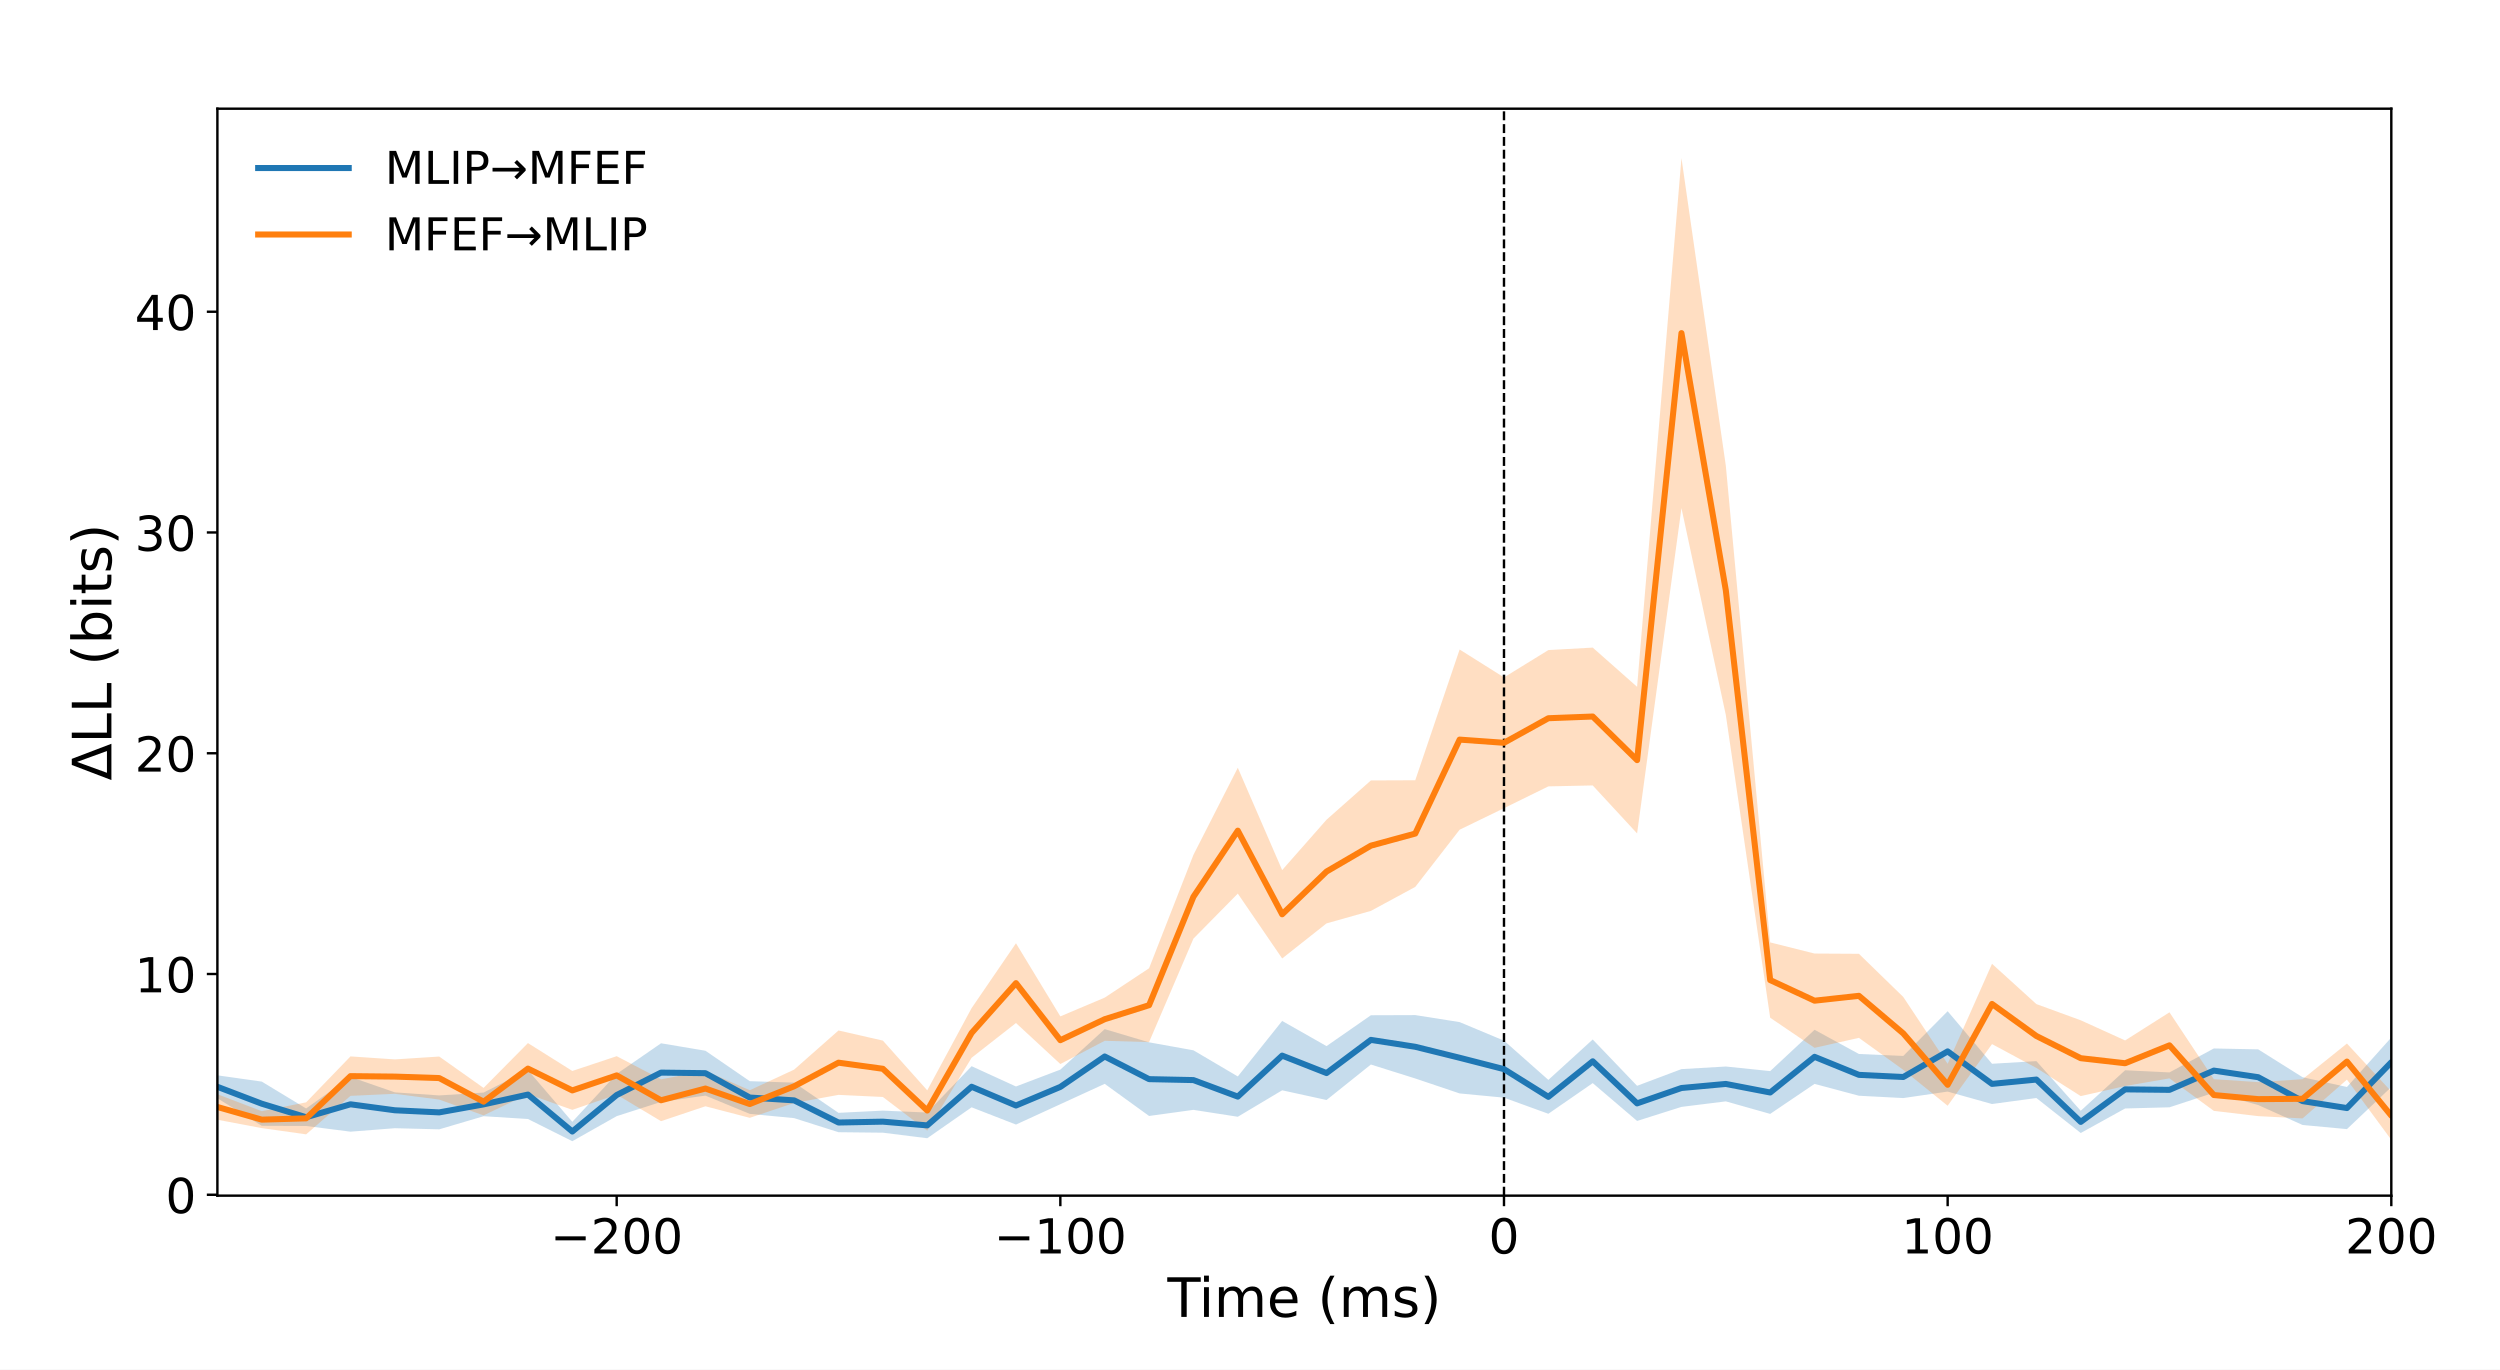
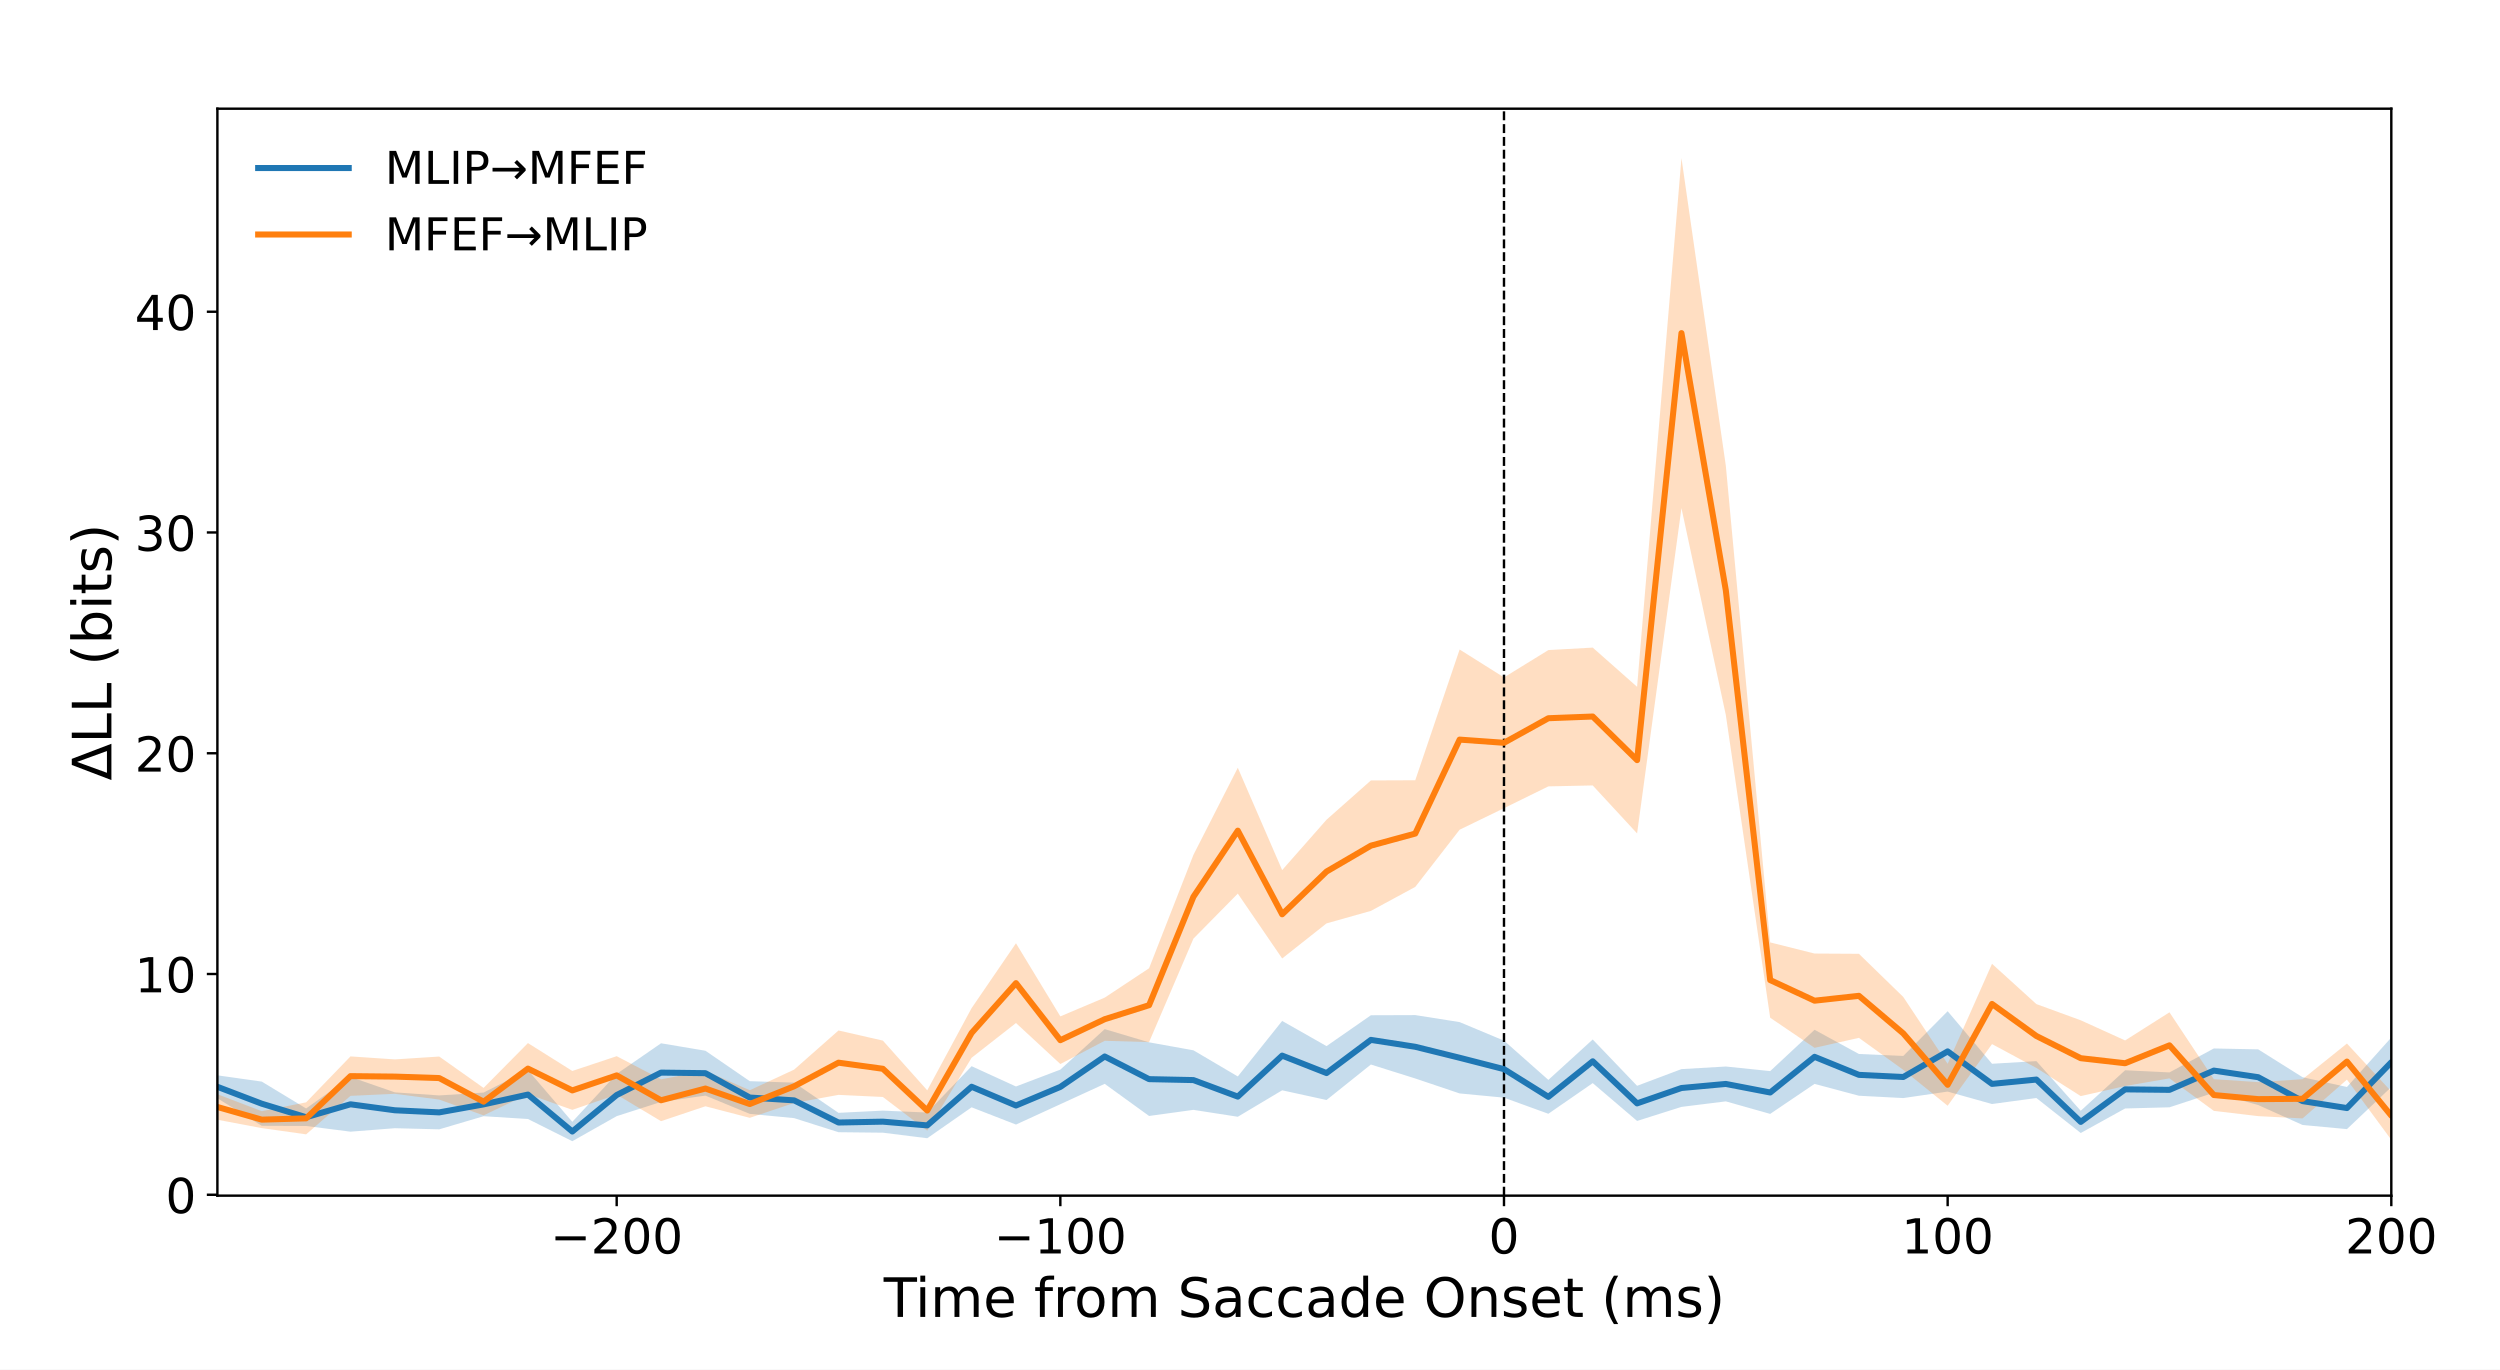
<svg xmlns="http://www.w3.org/2000/svg" xmlns:xlink="http://www.w3.org/1999/xlink" width="828pt" height="453.6pt" viewBox="0 0 828 453.6" version="1.1">
  <defs>
    <style type="text/css">*{stroke-linejoin: round; stroke-linecap: butt}</style>
  </defs>
  <g id="figure_1">
    <g id="patch_1">
      <path d="M 0 453.6  L 828 453.6  L 828 0  L 0 0  z " style="fill: #ffffff" />
    </g>
    <g id="axes_1">
      <g id="patch_2">
        <path d="M 72 396  L 792 396  L 792 36  L 72 36  z " style="fill: #ffffff" />
      </g>
      <g id="PolyCollection_1">
-         <path d="M -1.469 367.361  L -1.469 378.499  L 13.224 363.366  L 27.918 379.636  L 42.612 377.664  L 57.306 369.625  L 72 363.737  L 86.694 372.869  L 101.388 372.929  L 116.082 374.81  L 130.776 373.664  L 145.469 374.035  L 160.163 369.694  L 174.857 370.614  L 189.551 377.966  L 204.245 369.668  L 218.939 364.956  L 233.633 362.869  L 248.327 368.916  L 263.02 370.326  L 277.714 374.987  L 292.408 375.149  L 307.102 376.985  L 321.796 366.742  L 336.49 372.457  L 351.184 365.713  L 365.878 358.97  L 380.571 369.606  L 395.265 367.585  L 409.959 369.872  L 424.653 361.108  L 439.347 364.324  L 454.041 352.571  L 468.735 357.191  L 483.429 362.145  L 498.122 363.544  L 512.816 368.883  L 527.51 358.722  L 542.204 371.257  L 556.898 366.604  L 571.592 364.773  L 586.286 368.922  L 600.98 358.983  L 615.673 362.908  L 630.367 363.68  L 645.061 361.533  L 659.755 365.651  L 674.449 363.659  L 689.143 375.251  L 703.837 367.127  L 718.531 366.741  L 733.224 361.91  L 747.918 365.989  L 762.612 372.594  L 777.306 373.964  L 792 360.025  L 806.694 367.024  L 821.388 376.328  L 836.082 378.513  L 850.776 358.426  L 865.469 370.41  L 880.163 366.189  L 894.857 374.621  L 909.551 371.287  L 924.245 373.739  L 924.245 359.85  L 924.245 359.85  L 909.551 363.255  L 894.857 363.849  L 880.163 350.425  L 865.469 362.718  L 850.776 343.391  L 836.082 361.635  L 821.388 367.791  L 806.694 358.74  L 792 343.621  L 777.306 360.01  L 762.612 356.776  L 747.918 347.55  L 733.224 347.251  L 718.531 355.18  L 703.837 354.466  L 689.143 367.889  L 674.449 351.443  L 659.755 352.319  L 645.061 334.915  L 630.367 349.725  L 615.673 349.081  L 600.98 341.061  L 586.286 354.75  L 571.592 353.229  L 556.898 354.089  L 542.204 359.62  L 527.51 344.28  L 512.816 357.664  L 498.122 344.659  L 483.429 338.521  L 468.735 336.198  L 454.041 336.25  L 439.347 346.47  L 424.653 338.132  L 409.959 356.521  L 395.265 347.862  L 380.571 345.216  L 365.878 340.846  L 351.184 354.258  L 336.49 359.844  L 321.796 353.122  L 307.102 368.47  L 292.408 367.839  L 277.714 368.57  L 263.02 358.559  L 248.327 358.087  L 233.633 348.004  L 218.939 345.536  L 204.245 355.677  L 189.551 371.551  L 174.857 354.424  L 160.163 361.855  L 145.469 362.808  L 130.776 361.785  L 116.082 356.683  L 101.388 367.124  L 86.694 358.224  L 72 356.146  L 57.306 359.922  L 42.612 367.833  L 27.918 368.079  L 13.224 351.631  L -1.469 367.361  z " clip-path="url(#pc7be870264)" style="fill: #1f77b4; fill-opacity: 0.25" />
+         <path d="M -1.469 367.361  L -1.469 378.499  L 13.224 363.366  L 27.918 379.636  L 42.612 377.664  L 57.306 369.625  L 72 363.737  L 86.694 372.869  L 101.388 372.929  L 116.082 374.81  L 130.776 373.664  L 145.469 374.035  L 160.163 369.694  L 174.857 370.614  L 189.551 377.966  L 204.245 369.668  L 218.939 364.956  L 233.633 362.869  L 248.327 368.916  L 263.02 370.326  L 277.714 374.987  L 292.408 375.149  L 307.102 376.985  L 321.796 366.742  L 336.49 372.457  L 351.184 365.713  L 365.878 358.97  L 380.571 369.606  L 395.265 367.585  L 409.959 369.872  L 424.653 361.108  L 439.347 364.324  L 454.041 352.571  L 468.735 357.191  L 483.429 362.145  L 498.122 363.544  L 512.816 368.883  L 527.51 358.722  L 542.204 371.257  L 556.898 366.604  L 571.592 364.773  L 586.286 368.922  L 600.98 358.983  L 615.673 362.908  L 630.367 363.68  L 645.061 361.533  L 659.755 365.651  L 674.449 363.659  L 689.143 375.251  L 703.837 367.127  L 718.531 366.741  L 733.224 361.91  L 747.918 365.989  L 762.612 372.594  L 777.306 373.964  L 792 360.025  L 806.694 367.024  L 821.388 376.328  L 836.082 378.513  L 850.776 358.426  L 865.469 370.41  L 880.163 366.189  L 894.857 374.621  L 909.551 371.287  L 924.245 373.739  L 924.245 359.85  L 924.245 359.85  L 909.551 363.255  L 894.857 363.849  L 880.163 350.425  L 865.469 362.718  L 850.776 343.391  L 836.082 361.635  L 821.388 367.791  L 806.694 358.74  L 792 343.621  L 777.306 360.01  L 762.612 356.776  L 747.918 347.55  L 733.224 347.251  L 718.531 355.18  L 703.837 354.466  L 689.143 367.889  L 674.449 351.443  L 659.755 352.319  L 645.061 334.915  L 630.367 349.725  L 615.673 349.081  L 600.98 341.061  L 586.286 354.75  L 571.592 353.229  L 556.898 354.089  L 542.204 359.62  L 527.51 344.28  L 512.816 357.664  L 498.122 344.659  L 483.429 338.521  L 468.735 336.198  L 454.041 336.25  L 439.347 346.47  L 424.653 338.132  L 409.959 356.521  L 395.265 347.862  L 380.571 345.216  L 365.878 340.846  L 351.184 354.258  L 336.49 359.844  L 321.796 353.122  L 307.102 368.47  L 292.408 367.839  L 277.714 368.57  L 263.02 358.559  L 248.327 358.087  L 233.633 348.004  L 218.939 345.536  L 204.245 355.677  L 189.551 371.551  L 174.857 354.424  L 160.163 361.855  L 145.469 362.808  L 130.776 361.785  L 116.082 356.683  L 101.388 367.124  L 86.694 358.224  L 72 356.146  L 57.306 359.922  L 42.612 367.833  L 27.918 368.079  L 13.224 351.631  L -1.469 367.361  z " clip-path="url(#pe3a5acd489)" style="fill: #1f77b4; fill-opacity: 0.25" />
      </g>
      <g id="PolyCollection_2">
-         <path d="M -1.469 366.97  L -1.469 376.826  L 13.224 372.728  L 27.918 359.649  L 42.612 373.859  L 57.306 369.033  L 72 370.858  L 86.694 373.626  L 101.388 375.697  L 116.082 362.949  L 130.776 362.268  L 145.469 364.185  L 160.163 369.417  L 174.857 362.374  L 189.551 367.584  L 204.245 362.534  L 218.939 371.332  L 233.633 366.4  L 248.327 370.226  L 263.02 365.301  L 277.714 362.622  L 292.408 363.317  L 307.102 374.486  L 321.796 350.335  L 336.49 338.823  L 351.184 352.404  L 365.878 344.712  L 380.571 345.15  L 395.265 310.875  L 409.959 295.957  L 424.653 317.446  L 439.347 305.824  L 454.041 301.684  L 468.735 293.739  L 483.429 274.798  L 498.122 267.668  L 512.816 260.449  L 527.51 260.139  L 542.204 276.031  L 556.898 168.288  L 571.592 236.808  L 586.286 337.076  L 600.98 347.045  L 615.673 343.732  L 630.367 354.339  L 645.061 366.226  L 659.755 345.804  L 674.449 353.698  L 689.143 363.03  L 703.837 359.696  L 718.531 357.155  L 733.224 367.919  L 747.918 369.665  L 762.612 370.422  L 777.306 357.568  L 792 377.513  L 806.694 372.518  L 821.388 366.936  L 836.082 364.853  L 850.776 370.196  L 865.469 373.471  L 880.163 370.599  L 894.857 366.543  L 909.551 365.662  L 924.245 370.098  L 924.245 359.82  L 924.245 359.82  L 909.551 349.351  L 894.857 352.658  L 880.163 350.669  L 865.469 359.17  L 850.776 362.118  L 836.082 353.988  L 821.388 358.653  L 806.694 365.301  L 792 361.5  L 777.306 345.622  L 762.612 357.432  L 747.918 358.401  L 733.224 357.43  L 718.531 335.276  L 703.837 344.594  L 689.143 337.918  L 674.449 332.552  L 659.755 319.215  L 645.061 352.34  L 630.367 330.197  L 615.673 315.901  L 600.98 315.815  L 586.286 312.123  L 571.592 154.241  L 556.898 52.364  L 542.204 227.478  L 527.51 214.486  L 512.816 215.305  L 498.122 224.358  L 483.429 215.119  L 468.735 258.419  L 454.041 258.478  L 439.347 271.491  L 424.653 288.174  L 409.959 254.288  L 395.265 283.13  L 380.571 320.688  L 365.878 330.411  L 351.184 336.622  L 336.49 312.411  L 321.796 333.892  L 307.102 361.118  L 292.408 344.648  L 277.714 341.293  L 263.02 354.254  L 248.327 361.084  L 233.633 354.649  L 218.939 357.477  L 204.245 349.808  L 189.551 354.703  L 174.857 345.469  L 160.163 360.319  L 145.469 349.925  L 130.776 350.874  L 116.082 349.878  L 101.388 365.096  L 86.694 368.022  L 72 362.397  L 57.306 358.069  L 42.612 362.489  L 27.918 349.1  L 13.224 363.35  L -1.469 366.97  z " clip-path="url(#pc7be870264)" style="fill: #ff7f0e; fill-opacity: 0.25" />
+         <path d="M -1.469 366.97  L -1.469 376.826  L 13.224 372.728  L 27.918 359.649  L 42.612 373.859  L 57.306 369.033  L 72 370.858  L 86.694 373.626  L 101.388 375.697  L 116.082 362.949  L 130.776 362.268  L 145.469 364.185  L 160.163 369.417  L 174.857 362.374  L 189.551 367.584  L 204.245 362.534  L 218.939 371.332  L 233.633 366.4  L 248.327 370.226  L 263.02 365.301  L 277.714 362.622  L 292.408 363.317  L 307.102 374.486  L 321.796 350.335  L 336.49 338.823  L 351.184 352.404  L 365.878 344.712  L 380.571 345.15  L 395.265 310.875  L 409.959 295.957  L 424.653 317.446  L 439.347 305.824  L 454.041 301.684  L 468.735 293.739  L 483.429 274.798  L 498.122 267.668  L 512.816 260.449  L 527.51 260.139  L 542.204 276.031  L 556.898 168.288  L 571.592 236.808  L 586.286 337.076  L 600.98 347.045  L 615.673 343.732  L 630.367 354.339  L 645.061 366.226  L 659.755 345.804  L 674.449 353.698  L 689.143 363.03  L 703.837 359.696  L 718.531 357.155  L 733.224 367.919  L 747.918 369.665  L 762.612 370.422  L 777.306 357.568  L 792 377.513  L 806.694 372.518  L 821.388 366.936  L 836.082 364.853  L 850.776 370.196  L 865.469 373.471  L 880.163 370.599  L 894.857 366.543  L 909.551 365.662  L 924.245 370.098  L 924.245 359.82  L 924.245 359.82  L 909.551 349.351  L 894.857 352.658  L 880.163 350.669  L 865.469 359.17  L 850.776 362.118  L 836.082 353.988  L 821.388 358.653  L 806.694 365.301  L 792 361.5  L 777.306 345.622  L 762.612 357.432  L 747.918 358.401  L 733.224 357.43  L 718.531 335.276  L 703.837 344.594  L 689.143 337.918  L 674.449 332.552  L 659.755 319.215  L 645.061 352.34  L 630.367 330.197  L 615.673 315.901  L 600.98 315.815  L 586.286 312.123  L 571.592 154.241  L 556.898 52.364  L 542.204 227.478  L 527.51 214.486  L 512.816 215.305  L 498.122 224.358  L 483.429 215.119  L 468.735 258.419  L 454.041 258.478  L 439.347 271.491  L 424.653 288.174  L 409.959 254.288  L 395.265 283.13  L 380.571 320.688  L 365.878 330.411  L 351.184 336.622  L 336.49 312.411  L 321.796 333.892  L 307.102 361.118  L 292.408 344.648  L 277.714 341.293  L 263.02 354.254  L 248.327 361.084  L 233.633 354.649  L 218.939 357.477  L 204.245 349.808  L 189.551 354.703  L 174.857 345.469  L 160.163 360.319  L 145.469 349.925  L 130.776 350.874  L 116.082 349.878  L 101.388 365.096  L 86.694 368.022  L 72 362.397  L 57.306 358.069  L 42.612 362.489  L 27.918 349.1  L 13.224 363.35  L -1.469 366.97  z " clip-path="url(#pe3a5acd489)" style="fill: #ff7f0e; fill-opacity: 0.25" />
      </g>
      <g id="matplotlib.axis_1">
        <g id="xtick_1">
          <g id="line2d_1">
            <defs>
-               <path id="m1b669733b7" d="M 0 0  L 0 3.5  " style="stroke: #000000; stroke-width: 0.8" />
-             </defs>
-             <g>
-               <use xlink:href="#m1b669733b7" x="204.245" y="396" style="stroke: #000000; stroke-width: 0.8" />
+               <path id="mb7da0c37a7" d="M 0 0  L 0 3.5  " style="stroke: #000000; stroke-width: 0.8" />
+             </defs>
+             <g>
+               <use xlink:href="#mb7da0c37a7" x="204.245" y="396" style="stroke: #000000; stroke-width: 0.8" />
            </g>
          </g>
          <g id="text_1">
            <g transform="translate(182.2711 415.1575) scale(0.16 -0.16)">
              <defs>
                <path id="DejaVuSans-2212" d="M 678 2272  L 4684 2272  L 4684 1741  L 678 1741  L 678 2272  z " transform="scale(0.015625)" />
                <path id="DejaVuSans-32" d="M 1228 531  L 3431 531  L 3431 0  L 469 0  L 469 531  Q 828 903 1448 1529  Q 2069 2156 2228 2338  Q 2531 2678 2651 2914  Q 2772 3150 2772 3378  Q 2772 3750 2511 3984  Q 2250 4219 1831 4219  Q 1534 4219 1204 4116  Q 875 4013 500 3803  L 500 4441  Q 881 4594 1212 4672  Q 1544 4750 1819 4750  Q 2544 4750 2975 4387  Q 3406 4025 3406 3419  Q 3406 3131 3298 2873  Q 3191 2616 2906 2266  Q 2828 2175 2409 1742  Q 1991 1309 1228 531  z " transform="scale(0.015625)" />
                <path id="DejaVuSans-30" d="M 2034 4250  Q 1547 4250 1301 3770  Q 1056 3291 1056 2328  Q 1056 1369 1301 889  Q 1547 409 2034 409  Q 2525 409 2770 889  Q 3016 1369 3016 2328  Q 3016 3291 2770 3770  Q 2525 4250 2034 4250  z M 2034 4750  Q 2819 4750 3233 4129  Q 3647 3509 3647 2328  Q 3647 1150 3233 529  Q 2819 -91 2034 -91  Q 1250 -91 836 529  Q 422 1150 422 2328  Q 422 3509 836 4129  Q 1250 4750 2034 4750  z " transform="scale(0.015625)" />
              </defs>
              <use xlink:href="#DejaVuSans-2212" />
              <use xlink:href="#DejaVuSans-32" x="83.789" />
              <use xlink:href="#DejaVuSans-30" x="147.412" />
              <use xlink:href="#DejaVuSans-30" x="211.035" />
            </g>
          </g>
        </g>
        <g id="xtick_2">
          <g id="line2d_2">
            <g>
-               <use xlink:href="#m1b669733b7" x="351.184" y="396" style="stroke: #000000; stroke-width: 0.8" />
+               <use xlink:href="#mb7da0c37a7" x="351.184" y="396" style="stroke: #000000; stroke-width: 0.8" />
            </g>
          </g>
          <g id="text_2">
            <g transform="translate(329.2099 415.1575) scale(0.16 -0.16)">
              <defs>
                <path id="DejaVuSans-31" d="M 794 531  L 1825 531  L 1825 4091  L 703 3866  L 703 4441  L 1819 4666  L 2450 4666  L 2450 531  L 3481 531  L 3481 0  L 794 0  L 794 531  z " transform="scale(0.015625)" />
              </defs>
              <use xlink:href="#DejaVuSans-2212" />
              <use xlink:href="#DejaVuSans-31" x="83.789" />
              <use xlink:href="#DejaVuSans-30" x="147.412" />
              <use xlink:href="#DejaVuSans-30" x="211.035" />
            </g>
          </g>
        </g>
        <g id="xtick_3">
          <g id="line2d_3">
            <g>
-               <use xlink:href="#m1b669733b7" x="498.122" y="396" style="stroke: #000000; stroke-width: 0.8" />
+               <use xlink:href="#mb7da0c37a7" x="498.122" y="396" style="stroke: #000000; stroke-width: 0.8" />
            </g>
          </g>
          <g id="text_3">
            <g transform="translate(493.0324 415.1575) scale(0.16 -0.16)">
              <use xlink:href="#DejaVuSans-30" />
            </g>
          </g>
        </g>
        <g id="xtick_4">
          <g id="line2d_4">
            <g>
-               <use xlink:href="#m1b669733b7" x="645.061" y="396" style="stroke: #000000; stroke-width: 0.8" />
+               <use xlink:href="#mb7da0c37a7" x="645.061" y="396" style="stroke: #000000; stroke-width: 0.8" />
            </g>
          </g>
          <g id="text_4">
            <g transform="translate(629.7912 415.1575) scale(0.16 -0.16)">
              <use xlink:href="#DejaVuSans-31" />
              <use xlink:href="#DejaVuSans-30" x="63.623" />
              <use xlink:href="#DejaVuSans-30" x="127.246" />
            </g>
          </g>
        </g>
        <g id="xtick_5">
          <g id="line2d_5">
            <g>
-               <use xlink:href="#m1b669733b7" x="792" y="396" style="stroke: #000000; stroke-width: 0.8" />
+               <use xlink:href="#mb7da0c37a7" x="792" y="396" style="stroke: #000000; stroke-width: 0.8" />
            </g>
          </g>
          <g id="text_5">
            <g transform="translate(776.73 415.1575) scale(0.16 -0.16)">
              <use xlink:href="#DejaVuSans-32" />
              <use xlink:href="#DejaVuSans-30" x="63.623" />
              <use xlink:href="#DejaVuSans-30" x="127.246" />
            </g>
          </g>
        </g>
        <g id="text_6">
-           <g transform="translate(386.6414 436.1622) scale(0.18 -0.18)">
+           <g transform="translate(292.6856 436.1622) scale(0.18 -0.18)">
            <defs>
              <path id="DejaVuSans-54" d="M -19 4666  L 3928 4666  L 3928 4134  L 2272 4134  L 2272 0  L 1638 0  L 1638 4134  L -19 4134  L -19 4666  z " transform="scale(0.015625)" />
              <path id="DejaVuSans-69" d="M 603 3500  L 1178 3500  L 1178 0  L 603 0  L 603 3500  z M 603 4863  L 1178 4863  L 1178 4134  L 603 4134  L 603 4863  z " transform="scale(0.015625)" />
              <path id="DejaVuSans-6d" d="M 3328 2828  Q 3544 3216 3844 3400  Q 4144 3584 4550 3584  Q 5097 3584 5394 3201  Q 5691 2819 5691 2113  L 5691 0  L 5113 0  L 5113 2094  Q 5113 2597 4934 2840  Q 4756 3084 4391 3084  Q 3944 3084 3684 2787  Q 3425 2491 3425 1978  L 3425 0  L 2847 0  L 2847 2094  Q 2847 2600 2669 2842  Q 2491 3084 2119 3084  Q 1678 3084 1418 2786  Q 1159 2488 1159 1978  L 1159 0  L 581 0  L 581 3500  L 1159 3500  L 1159 2956  Q 1356 3278 1631 3431  Q 1906 3584 2284 3584  Q 2666 3584 2933 3390  Q 3200 3197 3328 2828  z " transform="scale(0.015625)" />
              <path id="DejaVuSans-65" d="M 3597 1894  L 3597 1613  L 953 1613  Q 991 1019 1311 708  Q 1631 397 2203 397  Q 2534 397 2845 478  Q 3156 559 3463 722  L 3463 178  Q 3153 47 2828 -22  Q 2503 -91 2169 -91  Q 1331 -91 842 396  Q 353 884 353 1716  Q 353 2575 817 3079  Q 1281 3584 2069 3584  Q 2775 3584 3186 3129  Q 3597 2675 3597 1894  z M 3022 2063  Q 3016 2534 2758 2815  Q 2500 3097 2075 3097  Q 1594 3097 1305 2825  Q 1016 2553 972 2059  L 3022 2063  z " transform="scale(0.015625)" />
              <path id="DejaVuSans-20" transform="scale(0.015625)" />
+               <path id="DejaVuSans-66" d="M 2375 4863  L 2375 4384  L 1825 4384  Q 1516 4384 1395 4259  Q 1275 4134 1275 3809  L 1275 3500  L 2222 3500  L 2222 3053  L 1275 3053  L 1275 0  L 697 0  L 697 3053  L 147 3053  L 147 3500  L 697 3500  L 697 3744  Q 697 4328 969 4595  Q 1241 4863 1831 4863  L 2375 4863  z " transform="scale(0.015625)" />
+               <path id="DejaVuSans-72" d="M 2631 2963  Q 2534 3019 2420 3045  Q 2306 3072 2169 3072  Q 1681 3072 1420 2755  Q 1159 2438 1159 1844  L 1159 0  L 581 0  L 581 3500  L 1159 3500  L 1159 2956  Q 1341 3275 1631 3429  Q 1922 3584 2338 3584  Q 2397 3584 2469 3576  Q 2541 3569 2628 3553  L 2631 2963  z " transform="scale(0.015625)" />
+               <path id="DejaVuSans-6f" d="M 1959 3097  Q 1497 3097 1228 2736  Q 959 2375 959 1747  Q 959 1119 1226 758  Q 1494 397 1959 397  Q 2419 397 2687 759  Q 2956 1122 2956 1747  Q 2956 2369 2687 2733  Q 2419 3097 1959 3097  z M 1959 3584  Q 2709 3584 3137 3096  Q 3566 2609 3566 1747  Q 3566 888 3137 398  Q 2709 -91 1959 -91  Q 1206 -91 779 398  Q 353 888 353 1747  Q 353 2609 779 3096  Q 1206 3584 1959 3584  z " transform="scale(0.015625)" />
+               <path id="DejaVuSans-53" d="M 3425 4513  L 3425 3897  Q 3066 4069 2747 4153  Q 2428 4238 2131 4238  Q 1616 4238 1336 4038  Q 1056 3838 1056 3469  Q 1056 3159 1242 3001  Q 1428 2844 1947 2747  L 2328 2669  Q 3034 2534 3370 2195  Q 3706 1856 3706 1288  Q 3706 609 3251 259  Q 2797 -91 1919 -91  Q 1588 -91 1214 -16  Q 841 59 441 206  L 441 856  Q 825 641 1194 531  Q 1563 422 1919 422  Q 2459 422 2753 634  Q 3047 847 3047 1241  Q 3047 1584 2836 1778  Q 2625 1972 2144 2069  L 1759 2144  Q 1053 2284 737 2584  Q 422 2884 422 3419  Q 422 4038 858 4394  Q 1294 4750 2059 4750  Q 2388 4750 2728 4690  Q 3069 4631 3425 4513  z " transform="scale(0.015625)" />
+               <path id="DejaVuSans-61" d="M 2194 1759  Q 1497 1759 1228 1600  Q 959 1441 959 1056  Q 959 750 1161 570  Q 1363 391 1709 391  Q 2188 391 2477 730  Q 2766 1069 2766 1631  L 2766 1759  L 2194 1759  z M 3341 1997  L 3341 0  L 2766 0  L 2766 531  Q 2569 213 2275 61  Q 1981 -91 1556 -91  Q 1019 -91 701 211  Q 384 513 384 1019  Q 384 1609 779 1909  Q 1175 2209 1959 2209  L 2766 2209  L 2766 2266  Q 2766 2663 2505 2880  Q 2244 3097 1772 3097  Q 1472 3097 1187 3025  Q 903 2953 641 2809  L 641 3341  Q 956 3463 1253 3523  Q 1550 3584 1831 3584  Q 2591 3584 2966 3190  Q 3341 2797 3341 1997  z " transform="scale(0.015625)" />
+               <path id="DejaVuSans-63" d="M 3122 3366  L 3122 2828  Q 2878 2963 2633 3030  Q 2388 3097 2138 3097  Q 1578 3097 1268 2742  Q 959 2388 959 1747  Q 959 1106 1268 751  Q 1578 397 2138 397  Q 2388 397 2633 464  Q 2878 531 3122 666  L 3122 134  Q 2881 22 2623 -34  Q 2366 -91 2075 -91  Q 1284 -91 818 406  Q 353 903 353 1747  Q 353 2603 823 3093  Q 1294 3584 2113 3584  Q 2378 3584 2631 3529  Q 2884 3475 3122 3366  z " transform="scale(0.015625)" />
+               <path id="DejaVuSans-64" d="M 2906 2969  L 2906 4863  L 3481 4863  L 3481 0  L 2906 0  L 2906 525  Q 2725 213 2448 61  Q 2172 -91 1784 -91  Q 1150 -91 751 415  Q 353 922 353 1747  Q 353 2572 751 3078  Q 1150 3584 1784 3584  Q 2172 3584 2448 3432  Q 2725 3281 2906 2969  z M 947 1747  Q 947 1113 1208 752  Q 1469 391 1925 391  Q 2381 391 2643 752  Q 2906 1113 2906 1747  Q 2906 2381 2643 2742  Q 2381 3103 1925 3103  Q 1469 3103 1208 2742  Q 947 2381 947 1747  z " transform="scale(0.015625)" />
+               <path id="DejaVuSans-4f" d="M 2522 4238  Q 1834 4238 1429 3725  Q 1025 3213 1025 2328  Q 1025 1447 1429 934  Q 1834 422 2522 422  Q 3209 422 3611 934  Q 4013 1447 4013 2328  Q 4013 3213 3611 3725  Q 3209 4238 2522 4238  z M 2522 4750  Q 3503 4750 4090 4092  Q 4678 3434 4678 2328  Q 4678 1225 4090 567  Q 3503 -91 2522 -91  Q 1538 -91 948 565  Q 359 1222 359 2328  Q 359 3434 948 4092  Q 1538 4750 2522 4750  z " transform="scale(0.015625)" />
+               <path id="DejaVuSans-6e" d="M 3513 2113  L 3513 0  L 2938 0  L 2938 2094  Q 2938 2591 2744 2837  Q 2550 3084 2163 3084  Q 1697 3084 1428 2787  Q 1159 2491 1159 1978  L 1159 0  L 581 0  L 581 3500  L 1159 3500  L 1159 2956  Q 1366 3272 1645 3428  Q 1925 3584 2291 3584  Q 2894 3584 3203 3211  Q 3513 2838 3513 2113  z " transform="scale(0.015625)" />
+               <path id="DejaVuSans-73" d="M 2834 3397  L 2834 2853  Q 2591 2978 2328 3040  Q 2066 3103 1784 3103  Q 1356 3103 1142 2972  Q 928 2841 928 2578  Q 928 2378 1081 2264  Q 1234 2150 1697 2047  L 1894 2003  Q 2506 1872 2764 1633  Q 3022 1394 3022 966  Q 3022 478 2636 193  Q 2250 -91 1575 -91  Q 1294 -91 989 -36  Q 684 19 347 128  L 347 722  Q 666 556 975 473  Q 1284 391 1588 391  Q 1994 391 2212 530  Q 2431 669 2431 922  Q 2431 1156 2273 1281  Q 2116 1406 1581 1522  L 1381 1569  Q 847 1681 609 1914  Q 372 2147 372 2553  Q 372 3047 722 3315  Q 1072 3584 1716 3584  Q 2034 3584 2315 3537  Q 2597 3491 2834 3397  z " transform="scale(0.015625)" />
+               <path id="DejaVuSans-74" d="M 1172 4494  L 1172 3500  L 2356 3500  L 2356 3053  L 1172 3053  L 1172 1153  Q 1172 725 1289 603  Q 1406 481 1766 481  L 2356 481  L 2356 0  L 1766 0  Q 1100 0 847 248  Q 594 497 594 1153  L 594 3053  L 172 3053  L 172 3500  L 594 3500  L 594 4494  L 1172 4494  z " transform="scale(0.015625)" />
              <path id="DejaVuSans-28" d="M 1984 4856  Q 1566 4138 1362 3434  Q 1159 2731 1159 2009  Q 1159 1288 1364 580  Q 1569 -128 1984 -844  L 1484 -844  Q 1016 -109 783 600  Q 550 1309 550 2009  Q 550 2706 781 3412  Q 1013 4119 1484 4856  L 1984 4856  z " transform="scale(0.015625)" />
-               <path id="DejaVuSans-73" d="M 2834 3397  L 2834 2853  Q 2591 2978 2328 3040  Q 2066 3103 1784 3103  Q 1356 3103 1142 2972  Q 928 2841 928 2578  Q 928 2378 1081 2264  Q 1234 2150 1697 2047  L 1894 2003  Q 2506 1872 2764 1633  Q 3022 1394 3022 966  Q 3022 478 2636 193  Q 2250 -91 1575 -91  Q 1294 -91 989 -36  Q 684 19 347 128  L 347 722  Q 666 556 975 473  Q 1284 391 1588 391  Q 1994 391 2212 530  Q 2431 669 2431 922  Q 2431 1156 2273 1281  Q 2116 1406 1581 1522  L 1381 1569  Q 847 1681 609 1914  Q 372 2147 372 2553  Q 372 3047 722 3315  Q 1072 3584 1716 3584  Q 2034 3584 2315 3537  Q 2597 3491 2834 3397  z " transform="scale(0.015625)" />
              <path id="DejaVuSans-29" d="M 513 4856  L 1013 4856  Q 1481 4119 1714 3412  Q 1947 2706 1947 2009  Q 1947 1309 1714 600  Q 1481 -109 1013 -844  L 513 -844  Q 928 -128 1133 580  Q 1338 1288 1338 2009  Q 1338 2731 1133 3434  Q 928 4138 513 4856  z " transform="scale(0.015625)" />
            </defs>
            <use xlink:href="#DejaVuSans-54" />
            <use xlink:href="#DejaVuSans-69" x="57.959" />
            <use xlink:href="#DejaVuSans-6d" x="85.742" />
            <use xlink:href="#DejaVuSans-65" x="183.154" />
            <use xlink:href="#DejaVuSans-20" x="244.678" />
-             <use xlink:href="#DejaVuSans-28" x="276.465" />
-             <use xlink:href="#DejaVuSans-6d" x="315.479" />
-             <use xlink:href="#DejaVuSans-73" x="412.891" />
-             <use xlink:href="#DejaVuSans-29" x="464.99" />
+             <use xlink:href="#DejaVuSans-66" x="276.465" />
+             <use xlink:href="#DejaVuSans-72" x="311.67" />
+             <use xlink:href="#DejaVuSans-6f" x="350.533" />
+             <use xlink:href="#DejaVuSans-6d" x="411.715" />
+             <use xlink:href="#DejaVuSans-20" x="509.127" />
+             <use xlink:href="#DejaVuSans-53" x="540.914" />
+             <use xlink:href="#DejaVuSans-61" x="604.391" />
+             <use xlink:href="#DejaVuSans-63" x="665.67" />
+             <use xlink:href="#DejaVuSans-63" x="720.65" />
+             <use xlink:href="#DejaVuSans-61" x="775.631" />
+             <use xlink:href="#DejaVuSans-64" x="836.91" />
+             <use xlink:href="#DejaVuSans-65" x="900.387" />
+             <use xlink:href="#DejaVuSans-20" x="961.91" />
+             <use xlink:href="#DejaVuSans-4f" x="993.697" />
+             <use xlink:href="#DejaVuSans-6e" x="1072.408" />
+             <use xlink:href="#DejaVuSans-73" x="1135.787" />
+             <use xlink:href="#DejaVuSans-65" x="1187.887" />
+             <use xlink:href="#DejaVuSans-74" x="1249.41" />
+             <use xlink:href="#DejaVuSans-20" x="1288.619" />
+             <use xlink:href="#DejaVuSans-28" x="1320.406" />
+             <use xlink:href="#DejaVuSans-6d" x="1359.42" />
+             <use xlink:href="#DejaVuSans-73" x="1456.832" />
+             <use xlink:href="#DejaVuSans-29" x="1508.932" />
          </g>
        </g>
      </g>
      <g id="matplotlib.axis_2">
        <g id="ytick_1">
          <g id="line2d_6">
            <defs>
-               <path id="m4b6fd2681e" d="M 0 0  L -3.5 0  " style="stroke: #000000; stroke-width: 0.8" />
-             </defs>
-             <g>
-               <use xlink:href="#m4b6fd2681e" x="72" y="395.705" style="stroke: #000000; stroke-width: 0.8" />
+               <path id="m82263358e8" d="M 0 0  L -3.5 0  " style="stroke: #000000; stroke-width: 0.8" />
+             </defs>
+             <g>
+               <use xlink:href="#m82263358e8" x="72" y="395.705" style="stroke: #000000; stroke-width: 0.8" />
            </g>
          </g>
          <g id="text_7">
            <g transform="translate(54.82 401.7833) scale(0.16 -0.16)">
              <use xlink:href="#DejaVuSans-30" />
            </g>
          </g>
        </g>
        <g id="ytick_2">
          <g id="line2d_7">
            <g>
-               <use xlink:href="#m4b6fd2681e" x="72" y="322.59" style="stroke: #000000; stroke-width: 0.8" />
+               <use xlink:href="#m82263358e8" x="72" y="322.59" style="stroke: #000000; stroke-width: 0.8" />
            </g>
          </g>
          <g id="text_8">
            <g transform="translate(44.64 328.6688) scale(0.16 -0.16)">
              <use xlink:href="#DejaVuSans-31" />
              <use xlink:href="#DejaVuSans-30" x="63.623" />
            </g>
          </g>
        </g>
        <g id="ytick_3">
          <g id="line2d_8">
            <g>
-               <use xlink:href="#m4b6fd2681e" x="72" y="249.475" style="stroke: #000000; stroke-width: 0.8" />
+               <use xlink:href="#m82263358e8" x="72" y="249.475" style="stroke: #000000; stroke-width: 0.8" />
            </g>
          </g>
          <g id="text_9">
            <g transform="translate(44.64 255.5542) scale(0.16 -0.16)">
              <use xlink:href="#DejaVuSans-32" />
              <use xlink:href="#DejaVuSans-30" x="63.623" />
            </g>
          </g>
        </g>
        <g id="ytick_4">
          <g id="line2d_9">
            <g>
-               <use xlink:href="#m4b6fd2681e" x="72" y="176.361" style="stroke: #000000; stroke-width: 0.8" />
+               <use xlink:href="#m82263358e8" x="72" y="176.361" style="stroke: #000000; stroke-width: 0.8" />
            </g>
          </g>
          <g id="text_10">
            <g transform="translate(44.64 182.4396) scale(0.16 -0.16)">
              <defs>
                <path id="DejaVuSans-33" d="M 2597 2516  Q 3050 2419 3304 2112  Q 3559 1806 3559 1356  Q 3559 666 3084 287  Q 2609 -91 1734 -91  Q 1441 -91 1130 -33  Q 819 25 488 141  L 488 750  Q 750 597 1062 519  Q 1375 441 1716 441  Q 2309 441 2620 675  Q 2931 909 2931 1356  Q 2931 1769 2642 2001  Q 2353 2234 1838 2234  L 1294 2234  L 1294 2753  L 1863 2753  Q 2328 2753 2575 2939  Q 2822 3125 2822 3475  Q 2822 3834 2567 4026  Q 2313 4219 1838 4219  Q 1578 4219 1281 4162  Q 984 4106 628 3988  L 628 4550  Q 988 4650 1302 4700  Q 1616 4750 1894 4750  Q 2613 4750 3031 4423  Q 3450 4097 3450 3541  Q 3450 3153 3228 2886  Q 3006 2619 2597 2516  z " transform="scale(0.015625)" />
              </defs>
              <use xlink:href="#DejaVuSans-33" />
              <use xlink:href="#DejaVuSans-30" x="63.623" />
            </g>
          </g>
        </g>
        <g id="ytick_5">
          <g id="line2d_10">
            <g>
-               <use xlink:href="#m4b6fd2681e" x="72" y="103.246" style="stroke: #000000; stroke-width: 0.8" />
+               <use xlink:href="#m82263358e8" x="72" y="103.246" style="stroke: #000000; stroke-width: 0.8" />
            </g>
          </g>
          <g id="text_11">
            <g transform="translate(44.64 109.325) scale(0.16 -0.16)">
              <defs>
                <path id="DejaVuSans-34" d="M 2419 4116  L 825 1625  L 2419 1625  L 2419 4116  z M 2253 4666  L 3047 4666  L 3047 1625  L 3713 1625  L 3713 1100  L 3047 1100  L 3047 0  L 2419 0  L 2419 1100  L 313 1100  L 313 1709  L 2253 4666  z " transform="scale(0.015625)" />
              </defs>
              <use xlink:href="#DejaVuSans-34" />
              <use xlink:href="#DejaVuSans-30" x="63.623" />
            </g>
          </g>
        </g>
        <g id="text_12">
          <g transform="translate(36.89656 258.4997) rotate(-90) scale(0.18 -0.18)">
            <defs>
              <path id="DejaVuSans-394" d="M 2188 4044  L 906 525  L 3472 525  L 2188 4044  z M 50 0  L 1831 4666  L 2547 4666  L 4325 0  L 50 0  z " transform="scale(0.015625)" />
              <path id="DejaVuSans-4c" d="M 628 4666  L 1259 4666  L 1259 531  L 3531 531  L 3531 0  L 628 0  L 628 4666  z " transform="scale(0.015625)" />
              <path id="DejaVuSans-62" d="M 3116 1747  Q 3116 2381 2855 2742  Q 2594 3103 2138 3103  Q 1681 3103 1420 2742  Q 1159 2381 1159 1747  Q 1159 1113 1420 752  Q 1681 391 2138 391  Q 2594 391 2855 752  Q 3116 1113 3116 1747  z M 1159 2969  Q 1341 3281 1617 3432  Q 1894 3584 2278 3584  Q 2916 3584 3314 3078  Q 3713 2572 3713 1747  Q 3713 922 3314 415  Q 2916 -91 2278 -91  Q 1894 -91 1617 61  Q 1341 213 1159 525  L 1159 0  L 581 0  L 581 4863  L 1159 4863  L 1159 2969  z " transform="scale(0.015625)" />
-               <path id="DejaVuSans-74" d="M 1172 4494  L 1172 3500  L 2356 3500  L 2356 3053  L 1172 3053  L 1172 1153  Q 1172 725 1289 603  Q 1406 481 1766 481  L 2356 481  L 2356 0  L 1766 0  Q 1100 0 847 248  Q 594 497 594 1153  L 594 3053  L 172 3053  L 172 3500  L 594 3500  L 594 4494  L 1172 4494  z " transform="scale(0.015625)" />
            </defs>
            <use xlink:href="#DejaVuSans-394" />
            <use xlink:href="#DejaVuSans-4c" x="68.408" />
            <use xlink:href="#DejaVuSans-4c" x="124.121" />
            <use xlink:href="#DejaVuSans-20" x="179.834" />
            <use xlink:href="#DejaVuSans-28" x="211.621" />
            <use xlink:href="#DejaVuSans-62" x="250.635" />
            <use xlink:href="#DejaVuSans-69" x="314.111" />
            <use xlink:href="#DejaVuSans-74" x="341.895" />
            <use xlink:href="#DejaVuSans-73" x="381.104" />
            <use xlink:href="#DejaVuSans-29" x="433.203" />
          </g>
        </g>
      </g>
      <g id="line2d_11">
-         <path d="M 498.122 396  L 498.122 36  " clip-path="url(#pc7be870264)" style="fill: none; stroke-dasharray: 2.96,1.28; stroke-dashoffset: 0; stroke: #000000; stroke-width: 0.8" />
+         <path d="M 498.122 396  L 498.122 36  " clip-path="url(#pe3a5acd489)" style="fill: none; stroke-dasharray: 2.96,1.28; stroke-dashoffset: 0; stroke: #000000; stroke-width: 0.8" />
      </g>
      <g id="line2d_12">
-         <path d="M -1 372.437  L 13.224 357.498  L 27.918 373.858  L 42.612 372.748  L 57.306 364.774  L 72 359.942  L 86.694 365.546  L 101.388 370.026  L 116.082 365.746  L 130.776 367.725  L 145.469 368.422  L 160.163 365.774  L 174.857 362.519  L 189.551 374.759  L 204.245 362.673  L 218.939 355.246  L 233.633 355.437  L 248.327 363.502  L 263.02 364.443  L 277.714 371.778  L 292.408 371.494  L 307.102 372.728  L 321.796 359.932  L 336.49 366.15  L 351.184 359.985  L 365.878 349.908  L 380.571 357.411  L 395.265 357.724  L 409.959 363.196  L 424.653 349.62  L 439.347 355.397  L 454.041 344.41  L 468.735 346.695  L 483.429 350.333  L 498.122 354.102  L 512.816 363.274  L 527.51 351.501  L 542.204 365.439  L 556.898 360.346  L 571.592 359.001  L 586.286 361.836  L 600.98 350.022  L 615.673 355.994  L 630.367 356.703  L 645.061 348.224  L 659.755 358.985  L 674.449 357.551  L 689.143 371.57  L 703.837 360.796  L 718.531 360.96  L 733.224 354.58  L 747.918 356.769  L 762.612 364.685  L 777.306 366.987  L 792 351.823  L 806.694 362.882  L 821.388 372.059  L 829 371.031  " clip-path="url(#pc7be870264)" style="fill: none; stroke: #1f77b4; stroke-width: 2; stroke-linecap: square" />
+         <path d="M -1 372.437  L 13.224 357.498  L 27.918 373.858  L 42.612 372.748  L 57.306 364.774  L 72 359.942  L 86.694 365.546  L 101.388 370.026  L 116.082 365.746  L 130.776 367.725  L 145.469 368.422  L 160.163 365.774  L 174.857 362.519  L 189.551 374.759  L 204.245 362.673  L 218.939 355.246  L 233.633 355.437  L 248.327 363.502  L 263.02 364.443  L 277.714 371.778  L 292.408 371.494  L 307.102 372.728  L 321.796 359.932  L 336.49 366.15  L 351.184 359.985  L 365.878 349.908  L 380.571 357.411  L 395.265 357.724  L 409.959 363.196  L 424.653 349.62  L 439.347 355.397  L 454.041 344.41  L 468.735 346.695  L 483.429 350.333  L 498.122 354.102  L 512.816 363.274  L 527.51 351.501  L 542.204 365.439  L 556.898 360.346  L 571.592 359.001  L 586.286 361.836  L 600.98 350.022  L 615.673 355.994  L 630.367 356.703  L 645.061 348.224  L 659.755 358.985  L 674.449 357.551  L 689.143 371.57  L 703.837 360.796  L 718.531 360.96  L 733.224 354.58  L 747.918 356.769  L 762.612 364.685  L 777.306 366.987  L 792 351.823  L 806.694 362.882  L 821.388 372.059  L 829 371.031  " clip-path="url(#pe3a5acd489)" style="fill: none; stroke: #1f77b4; stroke-width: 2; stroke-linecap: square" />
      </g>
      <g id="line2d_13">
-         <path d="M -1 371.775  L 13.224 368.039  L 27.918 354.374  L 42.612 368.174  L 57.306 363.551  L 72 366.628  L 86.694 370.824  L 101.388 370.396  L 116.082 356.414  L 130.776 356.571  L 145.469 357.055  L 160.163 364.868  L 174.857 353.921  L 189.551 361.144  L 204.245 356.171  L 218.939 364.405  L 233.633 360.525  L 248.327 365.655  L 263.02 359.778  L 277.714 351.957  L 292.408 353.982  L 307.102 367.802  L 321.796 342.113  L 336.49 325.617  L 351.184 344.513  L 365.878 337.561  L 380.571 332.919  L 395.265 297.003  L 409.959 275.122  L 424.653 302.81  L 439.347 288.658  L 454.041 280.081  L 468.735 276.079  L 483.429 244.958  L 498.122 246.013  L 512.816 237.877  L 527.51 237.312  L 542.204 251.755  L 556.898 110.326  L 571.592 195.524  L 586.286 324.599  L 600.98 331.43  L 615.673 329.816  L 630.367 342.268  L 645.061 359.283  L 659.755 332.51  L 674.449 343.125  L 689.143 350.474  L 703.837 352.145  L 718.531 346.216  L 733.224 362.675  L 747.918 364.033  L 762.612 363.927  L 777.306 351.595  L 792 369.507  L 806.694 368.909  L 821.388 362.795  L 829 361.047  " clip-path="url(#pc7be870264)" style="fill: none; stroke: #ff7f0e; stroke-width: 2; stroke-linecap: square" />
+         <path d="M -1 371.775  L 13.224 368.039  L 27.918 354.374  L 42.612 368.174  L 57.306 363.551  L 72 366.628  L 86.694 370.824  L 101.388 370.396  L 116.082 356.414  L 130.776 356.571  L 145.469 357.055  L 160.163 364.868  L 174.857 353.921  L 189.551 361.144  L 204.245 356.171  L 218.939 364.405  L 233.633 360.525  L 248.327 365.655  L 263.02 359.778  L 277.714 351.957  L 292.408 353.982  L 307.102 367.802  L 321.796 342.113  L 336.49 325.617  L 351.184 344.513  L 365.878 337.561  L 380.571 332.919  L 395.265 297.003  L 409.959 275.122  L 424.653 302.81  L 439.347 288.658  L 454.041 280.081  L 468.735 276.079  L 483.429 244.958  L 498.122 246.013  L 512.816 237.877  L 527.51 237.312  L 542.204 251.755  L 556.898 110.326  L 571.592 195.524  L 586.286 324.599  L 600.98 331.43  L 615.673 329.816  L 630.367 342.268  L 645.061 359.283  L 659.755 332.51  L 674.449 343.125  L 689.143 350.474  L 703.837 352.145  L 718.531 346.216  L 733.224 362.675  L 747.918 364.033  L 762.612 363.927  L 777.306 351.595  L 792 369.507  L 806.694 368.909  L 821.388 362.795  L 829 361.047  " clip-path="url(#pe3a5acd489)" style="fill: none; stroke: #ff7f0e; stroke-width: 2; stroke-linecap: square" />
      </g>
      <g id="patch_3">
        <path d="M 72 396  L 72 36  " style="fill: none; stroke: #000000; stroke-width: 0.8; stroke-linejoin: miter; stroke-linecap: square" />
      </g>
      <g id="patch_4">
        <path d="M 792 396  L 792 36  " style="fill: none; stroke: #000000; stroke-width: 0.8; stroke-linejoin: miter; stroke-linecap: square" />
      </g>
      <g id="patch_5">
        <path d="M 72 396  L 792 396  " style="fill: none; stroke: #000000; stroke-width: 0.8; stroke-linejoin: miter; stroke-linecap: square" />
      </g>
      <g id="patch_6">
        <path d="M 72 36  L 792 36  " style="fill: none; stroke: #000000; stroke-width: 0.8; stroke-linejoin: miter; stroke-linecap: square" />
      </g>
      <g id="legend_1">
        <g id="line2d_14">
          <path d="M 85.5 55.648  L 100.5 55.648  L 115.5 55.648  " style="fill: none; stroke: #1f77b4; stroke-width: 2; stroke-linecap: square" />
        </g>
        <g id="text_13">
          <g transform="translate(127.5 60.89766) scale(0.15 -0.15)">
            <defs>
              <path id="DejaVuSans-4d" d="M 628 4666  L 1569 4666  L 2759 1491  L 3956 4666  L 4897 4666  L 4897 0  L 4281 0  L 4281 4097  L 3078 897  L 2444 897  L 1241 4097  L 1241 0  L 628 0  L 628 4666  z " transform="scale(0.015625)" />
              <path id="DejaVuSans-49" d="M 628 4666  L 1259 4666  L 1259 0  L 628 0  L 628 4666  z " transform="scale(0.015625)" />
              <path id="DejaVuSans-50" d="M 1259 4147  L 1259 2394  L 2053 2394  Q 2494 2394 2734 2622  Q 2975 2850 2975 3272  Q 2975 3691 2734 3919  Q 2494 4147 2053 4147  L 1259 4147  z M 628 4666  L 2053 4666  Q 2838 4666 3239 4311  Q 3641 3956 3641 3272  Q 3641 2581 3239 2228  Q 2838 1875 2053 1875  L 1259 1875  L 1259 0  L 628 0  L 628 4666  z " transform="scale(0.015625)" />
              <path id="DejaVuSans-2192" d="M 5050 2147  L 5050 1866  L 3822 638  L 3447 1013  L 4175 1741  L 366 1741  L 366 2272  L 4175 2272  L 3447 3000  L 3822 3375  L 5050 2147  z " transform="scale(0.015625)" />
              <path id="DejaVuSans-46" d="M 628 4666  L 3309 4666  L 3309 4134  L 1259 4134  L 1259 2759  L 3109 2759  L 3109 2228  L 1259 2228  L 1259 0  L 628 0  L 628 4666  z " transform="scale(0.015625)" />
              <path id="DejaVuSans-45" d="M 628 4666  L 3578 4666  L 3578 4134  L 1259 4134  L 1259 2753  L 3481 2753  L 3481 2222  L 1259 2222  L 1259 531  L 3634 531  L 3634 0  L 628 0  L 628 4666  z " transform="scale(0.015625)" />
            </defs>
            <use xlink:href="#DejaVuSans-4d" />
            <use xlink:href="#DejaVuSans-4c" x="86.279" />
            <use xlink:href="#DejaVuSans-49" x="141.992" />
            <use xlink:href="#DejaVuSans-50" x="171.484" />
            <use xlink:href="#DejaVuSans-2192" x="231.787" />
            <use xlink:href="#DejaVuSans-4d" x="315.576" />
            <use xlink:href="#DejaVuSans-46" x="401.855" />
            <use xlink:href="#DejaVuSans-45" x="459.375" />
            <use xlink:href="#DejaVuSans-46" x="522.559" />
          </g>
        </g>
        <g id="line2d_15">
          <path d="M 85.5 77.665  L 100.5 77.665  L 115.5 77.665  " style="fill: none; stroke: #ff7f0e; stroke-width: 2; stroke-linecap: square" />
        </g>
        <g id="text_14">
          <g transform="translate(127.5 82.91484) scale(0.15 -0.15)">
            <use xlink:href="#DejaVuSans-4d" />
            <use xlink:href="#DejaVuSans-46" x="86.279" />
            <use xlink:href="#DejaVuSans-45" x="143.799" />
            <use xlink:href="#DejaVuSans-46" x="206.982" />
            <use xlink:href="#DejaVuSans-2192" x="264.502" />
            <use xlink:href="#DejaVuSans-4d" x="348.291" />
            <use xlink:href="#DejaVuSans-4c" x="434.57" />
            <use xlink:href="#DejaVuSans-49" x="490.283" />
            <use xlink:href="#DejaVuSans-50" x="519.775" />
          </g>
        </g>
      </g>
    </g>
  </g>
  <defs>
-     <clipPath id="pc7be870264">
+     <clipPath id="pe3a5acd489">
      <rect x="72" y="36" width="720" height="360" />
    </clipPath>
  </defs>
</svg>
